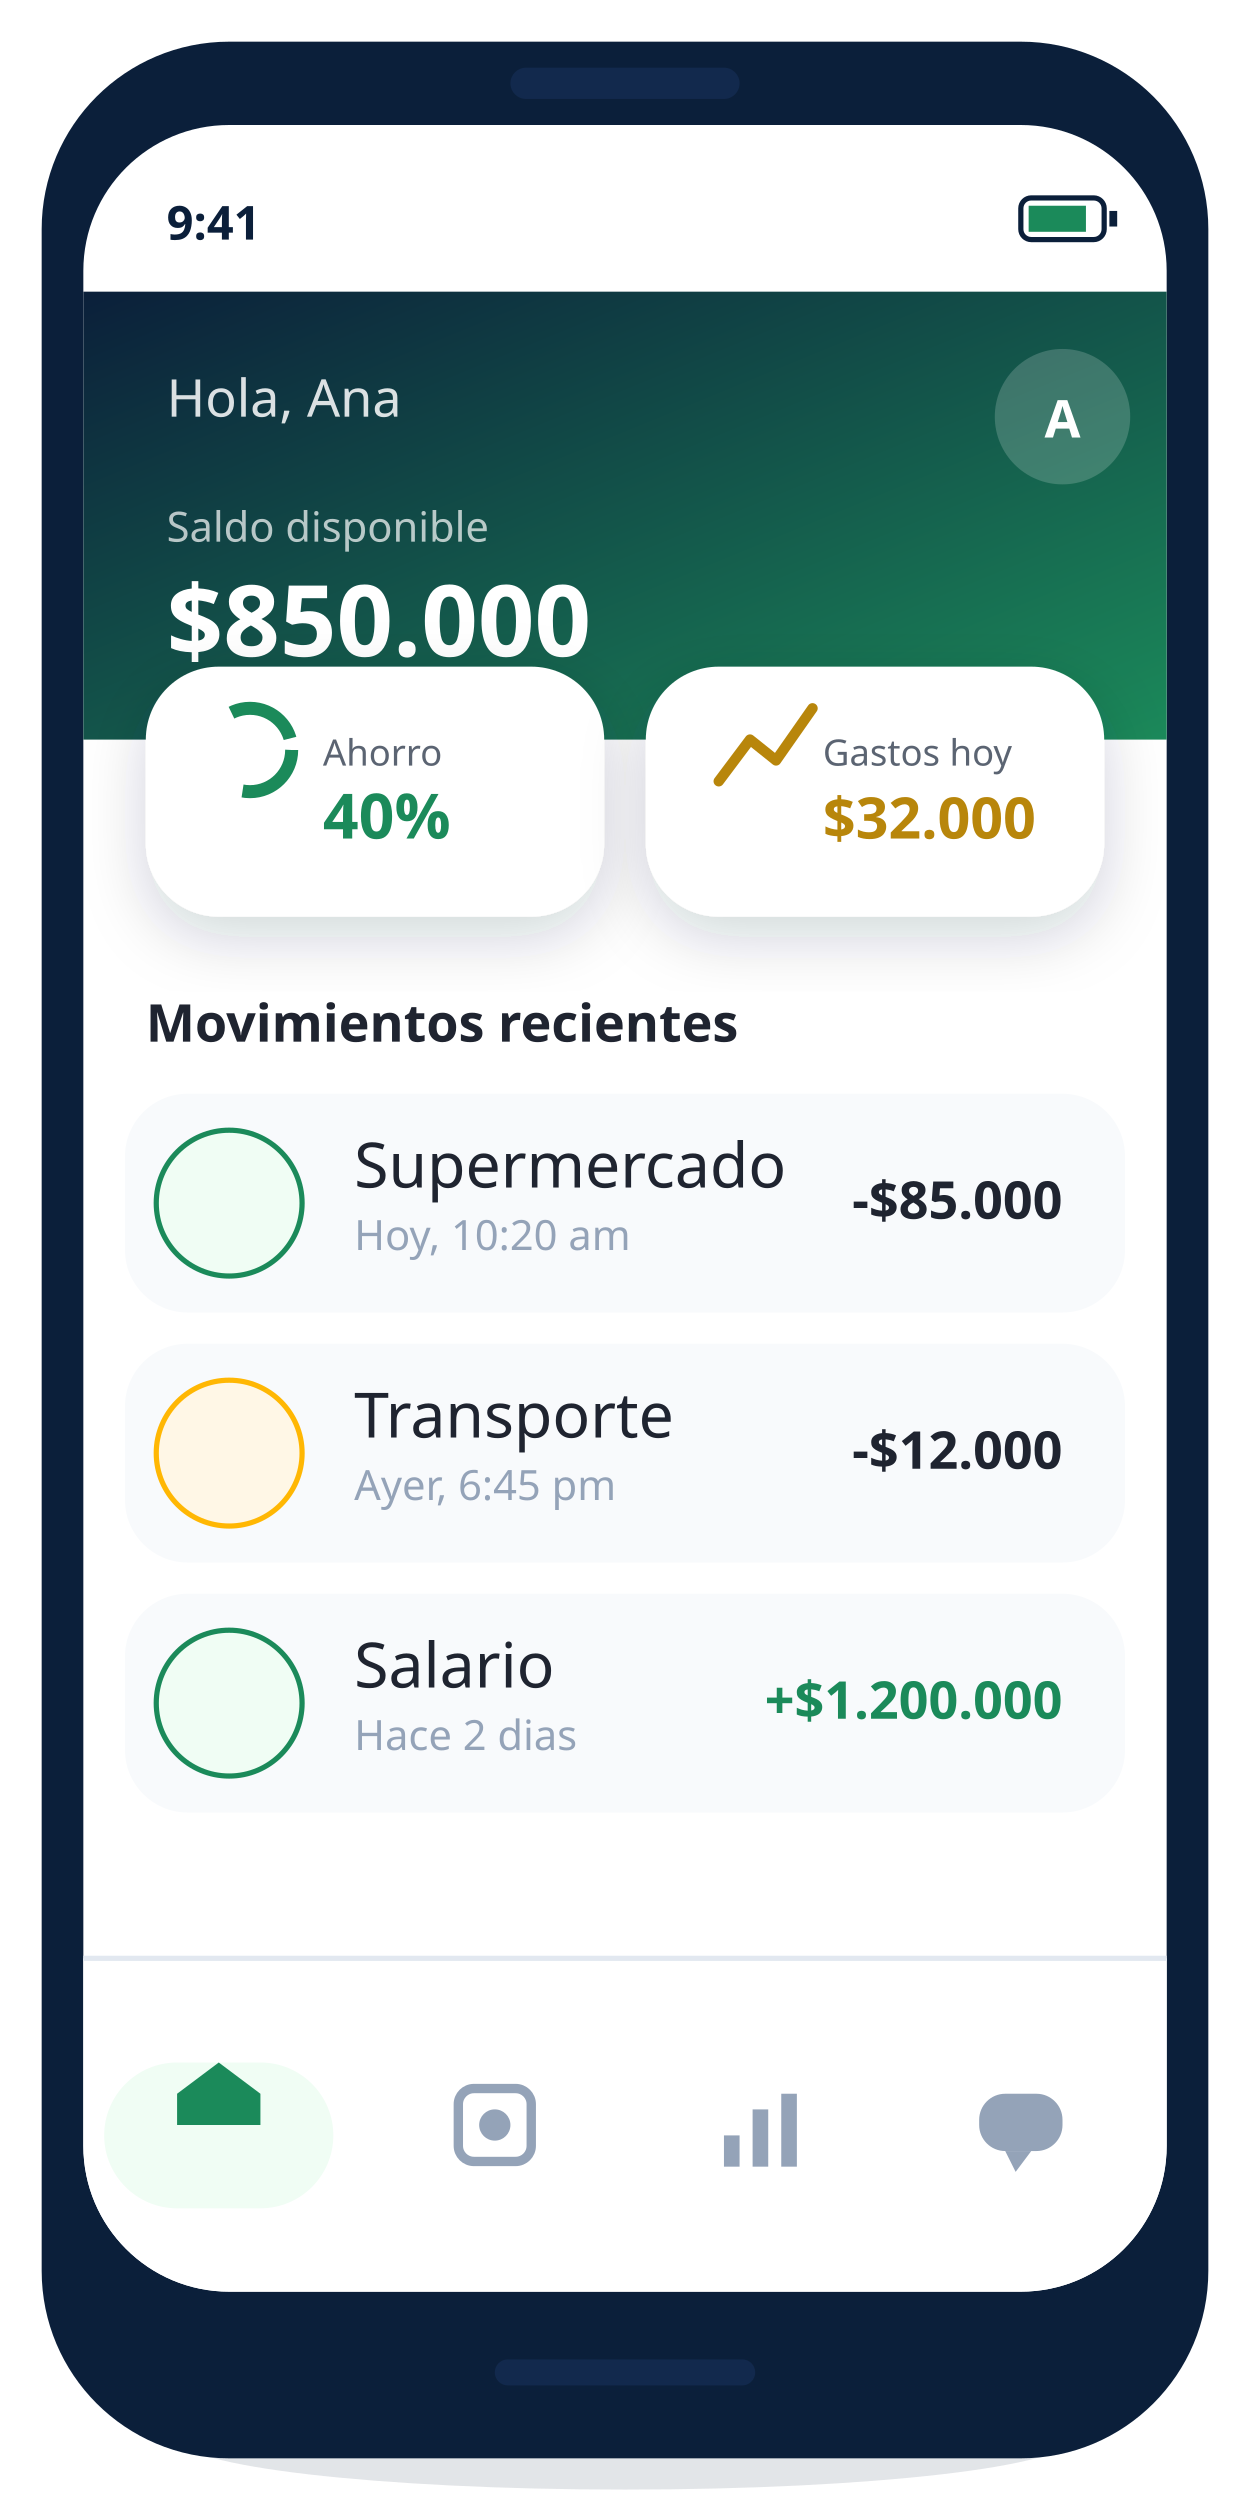
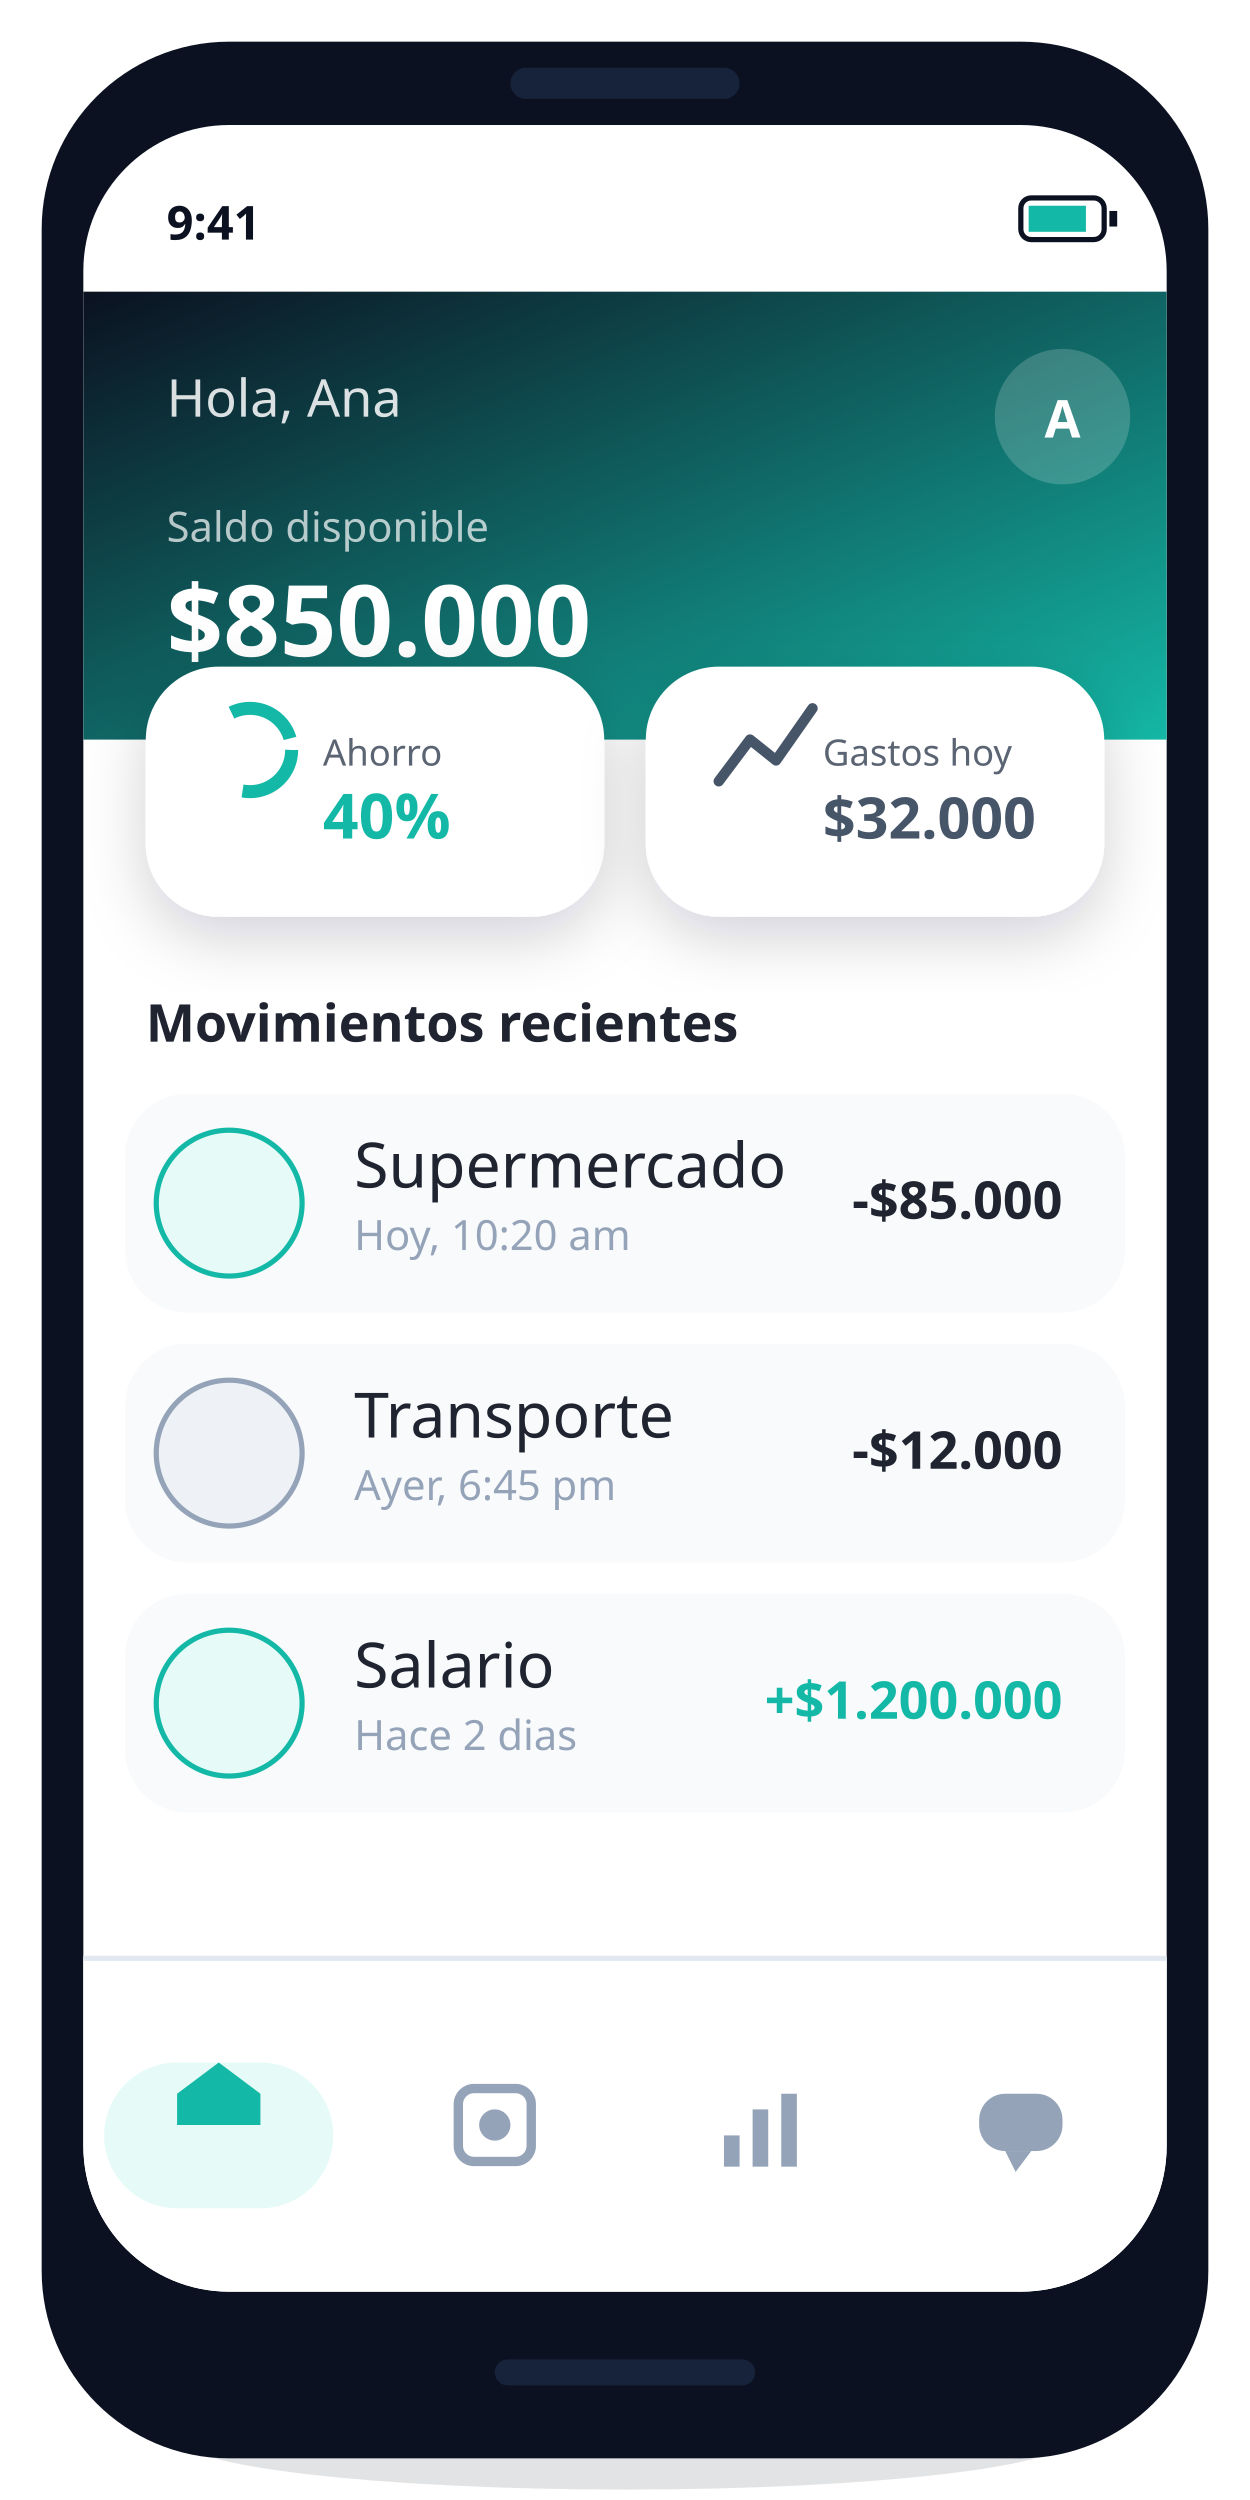
<svg xmlns="http://www.w3.org/2000/svg" viewBox="0 0 240 480" width="240" height="480">
  <defs>
    <linearGradient id="hdr" x1="0" y1="0" x2="1" y2="1">
-       <stop offset="0" stop-color="#0b1f3a" />
-       <stop offset="1" stop-color="#1b8a5a" />
+       <stop offset="0" stop-color="#0b1120" />
+       <stop offset="1" stop-color="#14b8a6" />
    </linearGradient>
    <filter id="shadow" x="-30%" y="-30%" width="160%" height="160%">
-       <feDropShadow dx="0" dy="4" stdDeviation="6" flood-color="#0b1f3a" flood-opacity="0.18" />
+       <feDropShadow dx="0" dy="4" stdDeviation="6" flood-color="#0b1120" flood-opacity="0.18" />
    </filter>
    <clipPath id="clip">
      <rect x="16" y="24" width="208" height="416" rx="28" />
    </clipPath>
  </defs>
  <rect width="240" height="480" fill="#ffffff" />
-   <ellipse cx="120" cy="468" rx="86" ry="10" fill="#0b1f3a" opacity="0.12" />
-   <rect x="8" y="8" width="224" height="464" rx="36" fill="#0b1f3a" />
-   <rect x="98" y="13" width="44" height="6" rx="3" fill="#12294d" />
-   <rect x="95" y="453" width="50" height="5" rx="2.5" fill="#12294d" />
+   <ellipse cx="120" cy="468" rx="86" ry="10" fill="#0b1120" opacity="0.12" />
+   <rect x="8" y="8" width="224" height="464" rx="36" fill="#0b1120" />
+   <rect x="98" y="13" width="44" height="6" rx="3" fill="#17223b" />
+   <rect x="95" y="453" width="50" height="5" rx="2.5" fill="#17223b" />
  <g clip-path="url(#clip)">
    <rect x="16" y="24" width="208" height="416" fill="#ffffff" />
-     <text x="32" y="46" font-family="Segoe UI, sans-serif" font-size="9" font-weight="bold" fill="#0b1f3a">9:41</text>
-     <rect x="196" y="38" width="16" height="8" rx="2" fill="none" stroke="#0b1f3a" stroke-width="1" />
-     <rect x="197.5" y="39.5" width="11" height="5" fill="#1b8a5a" />
-     <rect x="213" y="40.5" width="1.5" height="3" fill="#0b1f3a" />
+     <text x="32" y="46" font-family="Segoe UI, sans-serif" font-size="9" font-weight="bold" fill="#0b1120">9:41</text>
+     <rect x="196" y="38" width="16" height="8" rx="2" fill="none" stroke="#0b1120" stroke-width="1" />
+     <rect x="197.5" y="39.5" width="11" height="5" fill="#14b8a6" />
+     <rect x="213" y="40.5" width="1.5" height="3" fill="#0b1120" />
    <rect x="16" y="56" width="208" height="86" fill="url(#hdr)" />
    <circle cx="204" cy="80" r="13" fill="#ffffff" opacity="0.18" />
    <text x="204" y="84" font-family="Segoe UI, sans-serif" font-size="10" font-weight="bold" fill="#ffffff" text-anchor="middle">A</text>
    <text x="32" y="80" font-family="Segoe UI, sans-serif" font-size="10" fill="#ffffff" opacity="0.85">Hola, Ana</text>
    <text x="32" y="104" font-family="Segoe UI, sans-serif" font-size="8" fill="#ffffff" opacity="0.7">Saldo disponible</text>
    <text x="32" y="126" font-family="Segoe UI, sans-serif" font-size="19" font-weight="bold" fill="#ffffff">$850.000</text>
    <rect x="28" y="128" width="88" height="48" rx="14" fill="#ffffff" filter="url(#shadow)" />
-     <circle cx="48" cy="144" r="8" fill="none" stroke="#1b8a5a" stroke-width="2.5" stroke-dasharray="14 20" />
+     <circle cx="48" cy="144" r="8" fill="none" stroke="#14b8a6" stroke-width="2.5" stroke-dasharray="14 20" />
    <text x="62" y="147" font-family="Segoe UI, sans-serif" font-size="7" fill="#5b6472">Ahorro</text>
-     <text x="62" y="161" font-family="Segoe UI, sans-serif" font-size="12" font-weight="bold" fill="#1b8a5a">40%</text>
+     <text x="62" y="161" font-family="Segoe UI, sans-serif" font-size="12" font-weight="bold" fill="#14b8a6">40%</text>
    <rect x="124" y="128" width="88" height="48" rx="14" fill="#ffffff" filter="url(#shadow)" />
-     <path d="M138 150 L144 142 L149 146 L156 136" stroke="#b8860b" stroke-width="2" fill="none" stroke-linecap="round" stroke-linejoin="round" />
+     <path d="M138 150 L144 142 L149 146 L156 136" stroke="#475569" stroke-width="2" fill="none" stroke-linecap="round" stroke-linejoin="round" />
    <text x="158" y="147" font-family="Segoe UI, sans-serif" font-size="7" fill="#5b6472">Gastos hoy</text>
-     <text x="158" y="161" font-family="Segoe UI, sans-serif" font-size="11" font-weight="bold" fill="#b8860b">$32.000</text>
+     <text x="158" y="161" font-family="Segoe UI, sans-serif" font-size="11" font-weight="bold" fill="#475569">$32.000</text>
    <text x="28" y="200" font-family="Segoe UI, sans-serif" font-size="10" font-weight="bold" fill="#1f2430">Movimientos recientes</text>
    <rect x="24" y="210" width="192" height="42" rx="12" fill="#f8fafc" />
-     <circle cx="44" cy="231" r="14" fill="#f0fdf4" stroke="#1b8a5a" />
+     <circle cx="44" cy="231" r="14" fill="#e6fbf7" stroke="#14b8a6" />
    <text x="68" y="228" font-family="Segoe UI, sans-serif" font-size="12" fill="#1f2430">Supermercado</text>
    <text x="68" y="240" font-family="Segoe UI, sans-serif" font-size="8" fill="#94a3b8">Hoy, 10:20 am</text>
    <text x="204" y="234" font-family="Segoe UI, sans-serif" font-size="10" font-weight="bold" fill="#1f2430" text-anchor="end">-$85.000</text>
    <rect x="24" y="258" width="192" height="42" rx="12" fill="#f8fafc" />
-     <circle cx="44" cy="279" r="14" fill="#fff7e6" stroke="#ffb703" />
+     <circle cx="44" cy="279" r="14" fill="#eef2f7" stroke="#94a3b8" />
    <text x="68" y="276" font-family="Segoe UI, sans-serif" font-size="12" fill="#1f2430">Transporte</text>
    <text x="68" y="288" font-family="Segoe UI, sans-serif" font-size="8" fill="#94a3b8">Ayer, 6:45 pm</text>
    <text x="204" y="282" font-family="Segoe UI, sans-serif" font-size="10" font-weight="bold" fill="#1f2430" text-anchor="end">-$12.000</text>
    <rect x="24" y="306" width="192" height="42" rx="12" fill="#f8fafc" />
-     <circle cx="44" cy="327" r="14" fill="#f0fdf4" stroke="#1b8a5a" />
+     <circle cx="44" cy="327" r="14" fill="#e6fbf7" stroke="#14b8a6" />
    <text x="68" y="324" font-family="Segoe UI, sans-serif" font-size="12" fill="#1f2430">Salario</text>
    <text x="68" y="336" font-family="Segoe UI, sans-serif" font-size="8" fill="#94a3b8">Hace 2 dias</text>
-     <text x="204" y="330" font-family="Segoe UI, sans-serif" font-size="10" font-weight="bold" fill="#1b8a5a" text-anchor="end">+$1.200.000</text>
+     <text x="204" y="330" font-family="Segoe UI, sans-serif" font-size="10" font-weight="bold" fill="#14b8a6" text-anchor="end">+$1.200.000</text>
    <rect x="16" y="376" width="208" height="64" fill="#ffffff" />
    <line x1="16" y1="376" x2="224" y2="376" stroke="#e2e8f0" />
-     <rect x="20" y="396" width="44" height="28" rx="14" fill="#f0fdf4" />
-     <path d="M34 402 L42 396 L50 402 L50 408 L34 408 Z" fill="#1b8a5a" />
+     <rect x="20" y="396" width="44" height="28" rx="14" fill="#e6fbf7" />
+     <path d="M34 402 L42 396 L50 402 L50 408 L34 408 Z" fill="#14b8a6" />
    <rect x="88" y="401" width="14" height="14" rx="3" fill="none" stroke="#94a3b8" stroke-width="1.8" />
    <circle cx="95" cy="408" r="3" fill="#94a3b8" />
    <rect x="139" y="410" width="3" height="6" fill="#94a3b8" />
    <rect x="144.5" y="405" width="3" height="11" fill="#94a3b8" />
    <rect x="150" y="402" width="3" height="14" fill="#94a3b8" />
    <rect x="188" y="402" width="16" height="11" rx="5" fill="#94a3b8" />
    <path d="M193 413 L195 417 L198 413 Z" fill="#94a3b8" />
  </g>
</svg>
